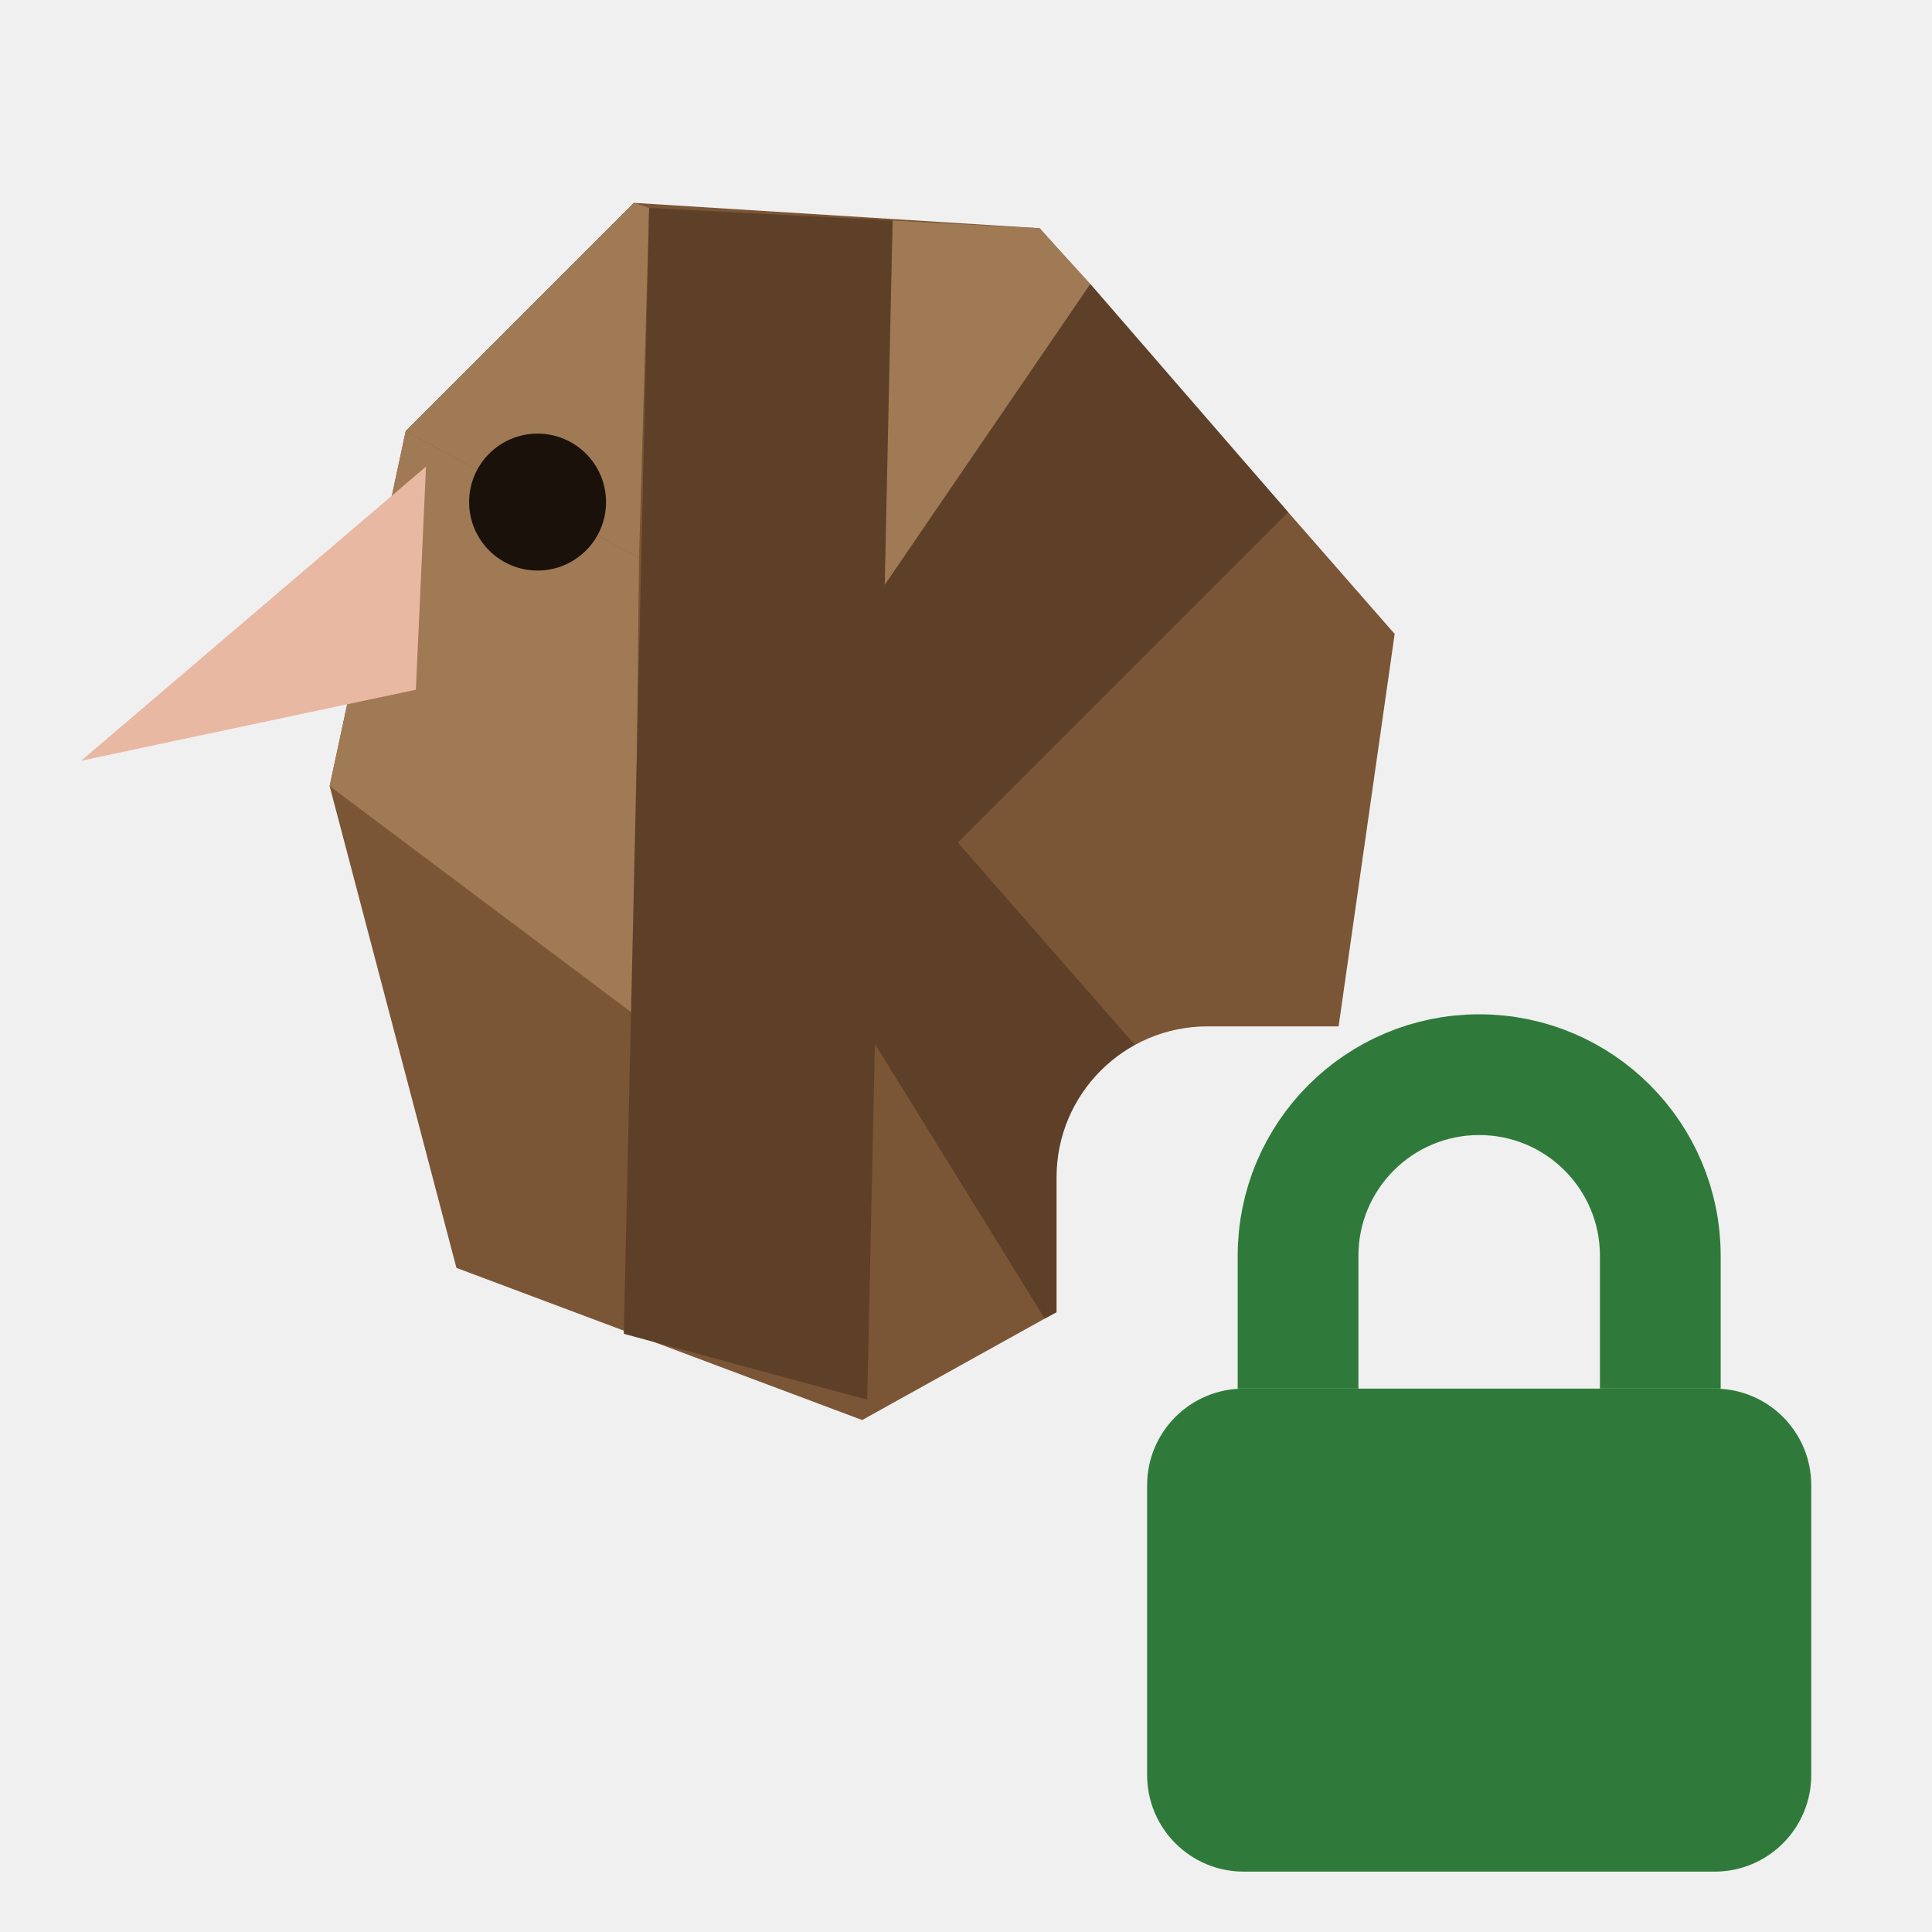
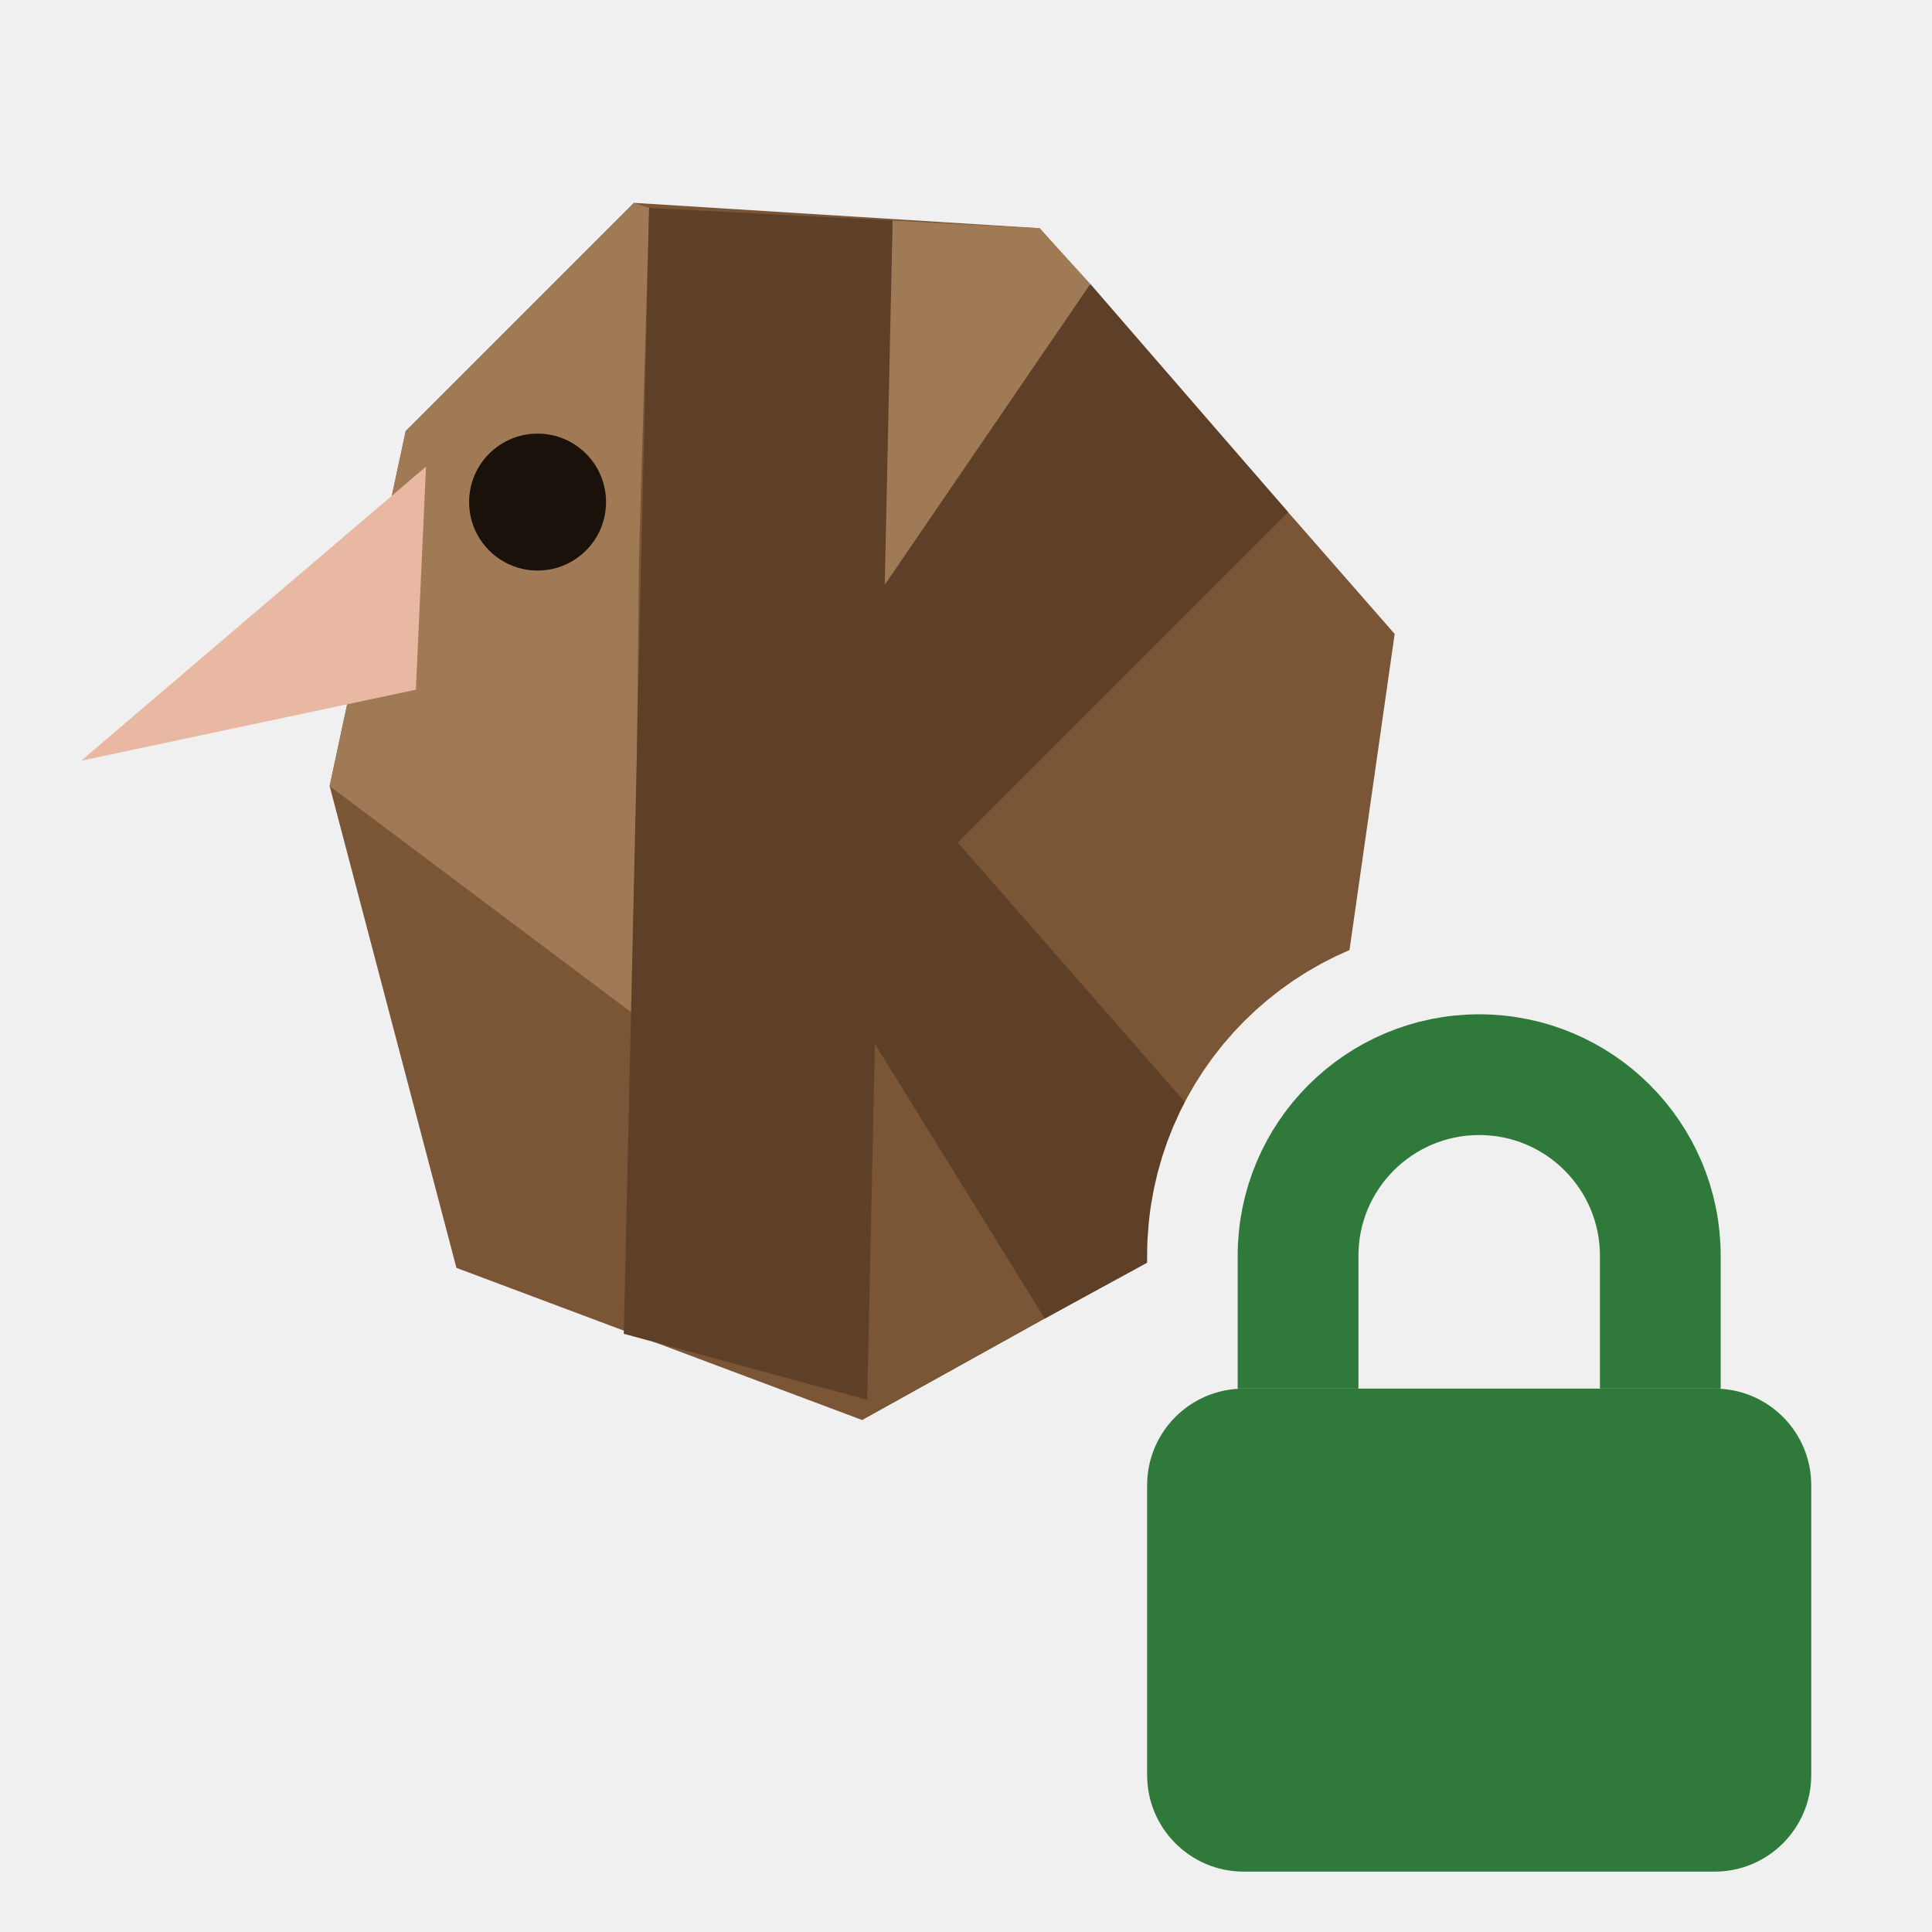
<svg xmlns="http://www.w3.org/2000/svg" viewBox="0 0 32 32" width="32" height="32">
  <mask id="gap">
    <rect width="32" height="32" fill="#fff" />
-     <rect x="17.5" y="17" width="14" height="14.5" rx="2.5" fill="#000" />
+     <rect x="17.5" y="21.5" width="14" height="11" rx="3" fill="#000" />
+     <path d="M21.5 23 v-2.2 a3 3 0 0 1 6 0 V23" stroke="#000" stroke-width="5" fill="none" />
  </mask>
  <g mask="url(#gap)">
    <g transform="scale(0.84)">
      <g transform="translate(-2 -1)">
        <polygon fill="#7a5536" points="10,9.5 14.5,5 22.5,5.5 29.5,13.5 28,24 19,29 11,26 8.5,16.5" />
        <polygon fill="#a07a55" points="10,9.5 14.5,5 14.8,5.1 14.6,12" />
        <polygon fill="#a07a55" points="8.5,16.5 10,9.5 14.6,12 14.5,21" />
        <polygon fill="#a07a55" points="19.6,5.35 22.5,5.5 23.5,6.6 19.4,12.6" />
        <polygon fill="#5e4029" points="14.8,5.1 19.6,5.35 19.1,28.6 14.3,27.3" />
        <polygon fill="#5e4029" points="19.4,12.6 23.5,6.6 27.4,11.1 19.3,19.2" />
        <polygon fill="#5e4029" points="19.3,15.8 27,24.6 22.6,27 19.2,21.5" />
        <polygon fill="#e9b8a2" points="10.4,10.2 3.6,16 10.2,14.6" />
        <circle cx="12.6" cy="10.9" r="1.35" fill="#1a110a" />
      </g>
    </g>
  </g>
  <rect x="19" y="23" width="11" height="8" rx="1.6" fill="#2f7a3b" />
  <path d="M21.5 23 v-2.2 a3 3 0 0 1 6 0 V23" stroke="#2f7a3b" stroke-width="2" fill="none" />
</svg>
